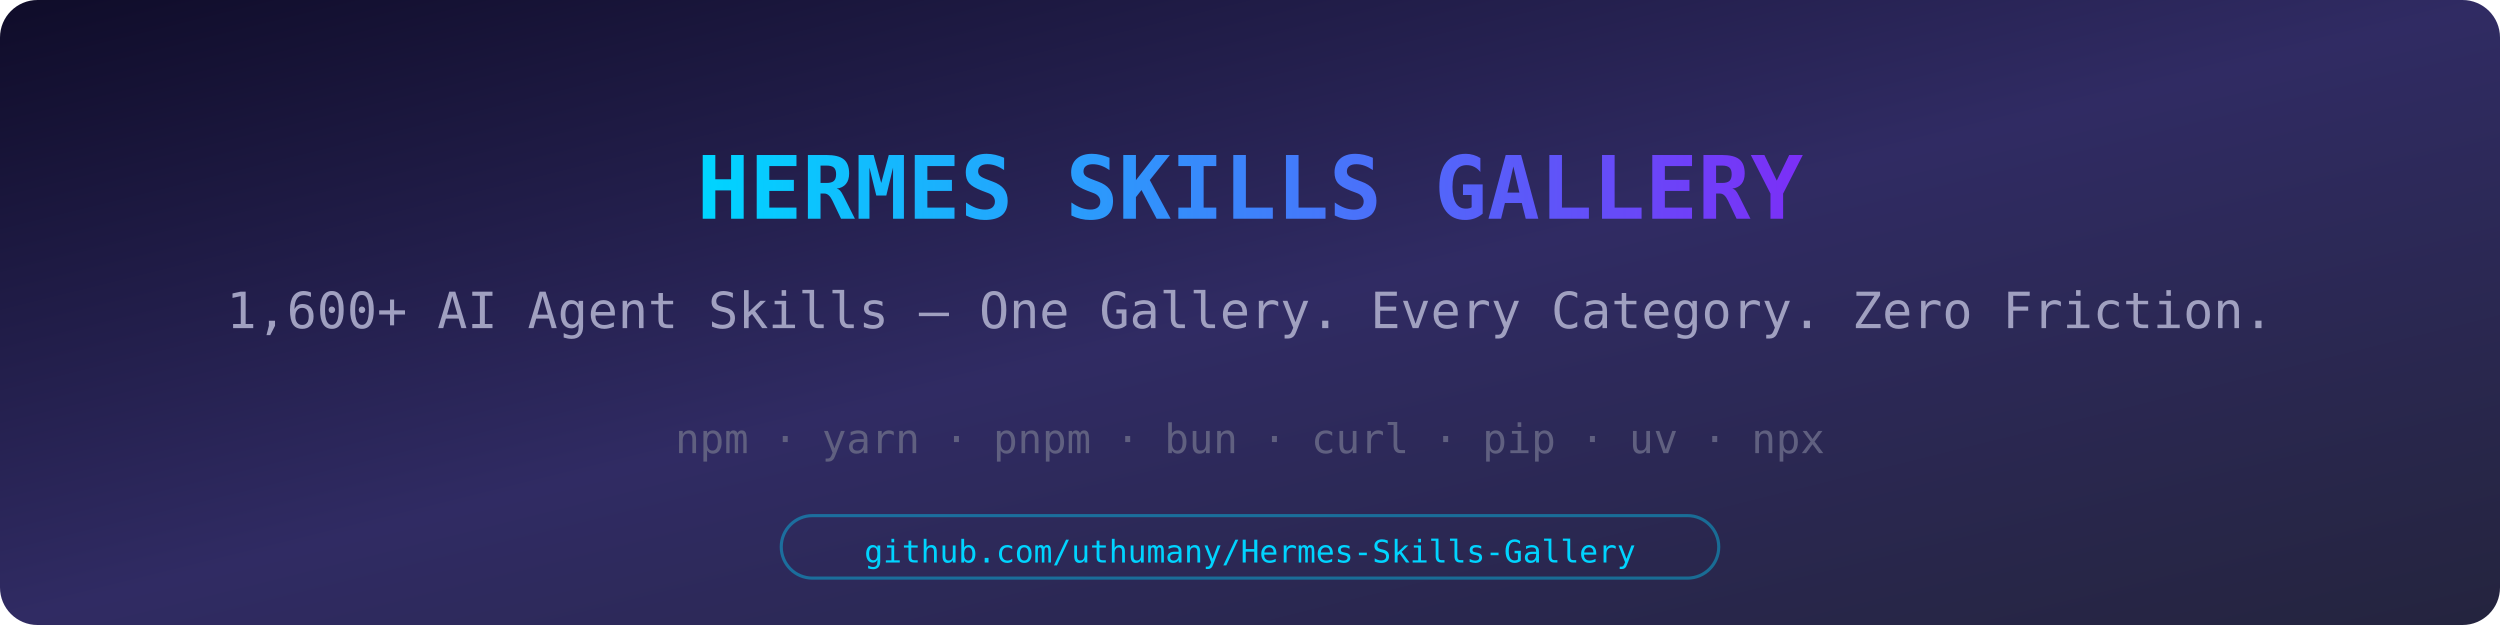
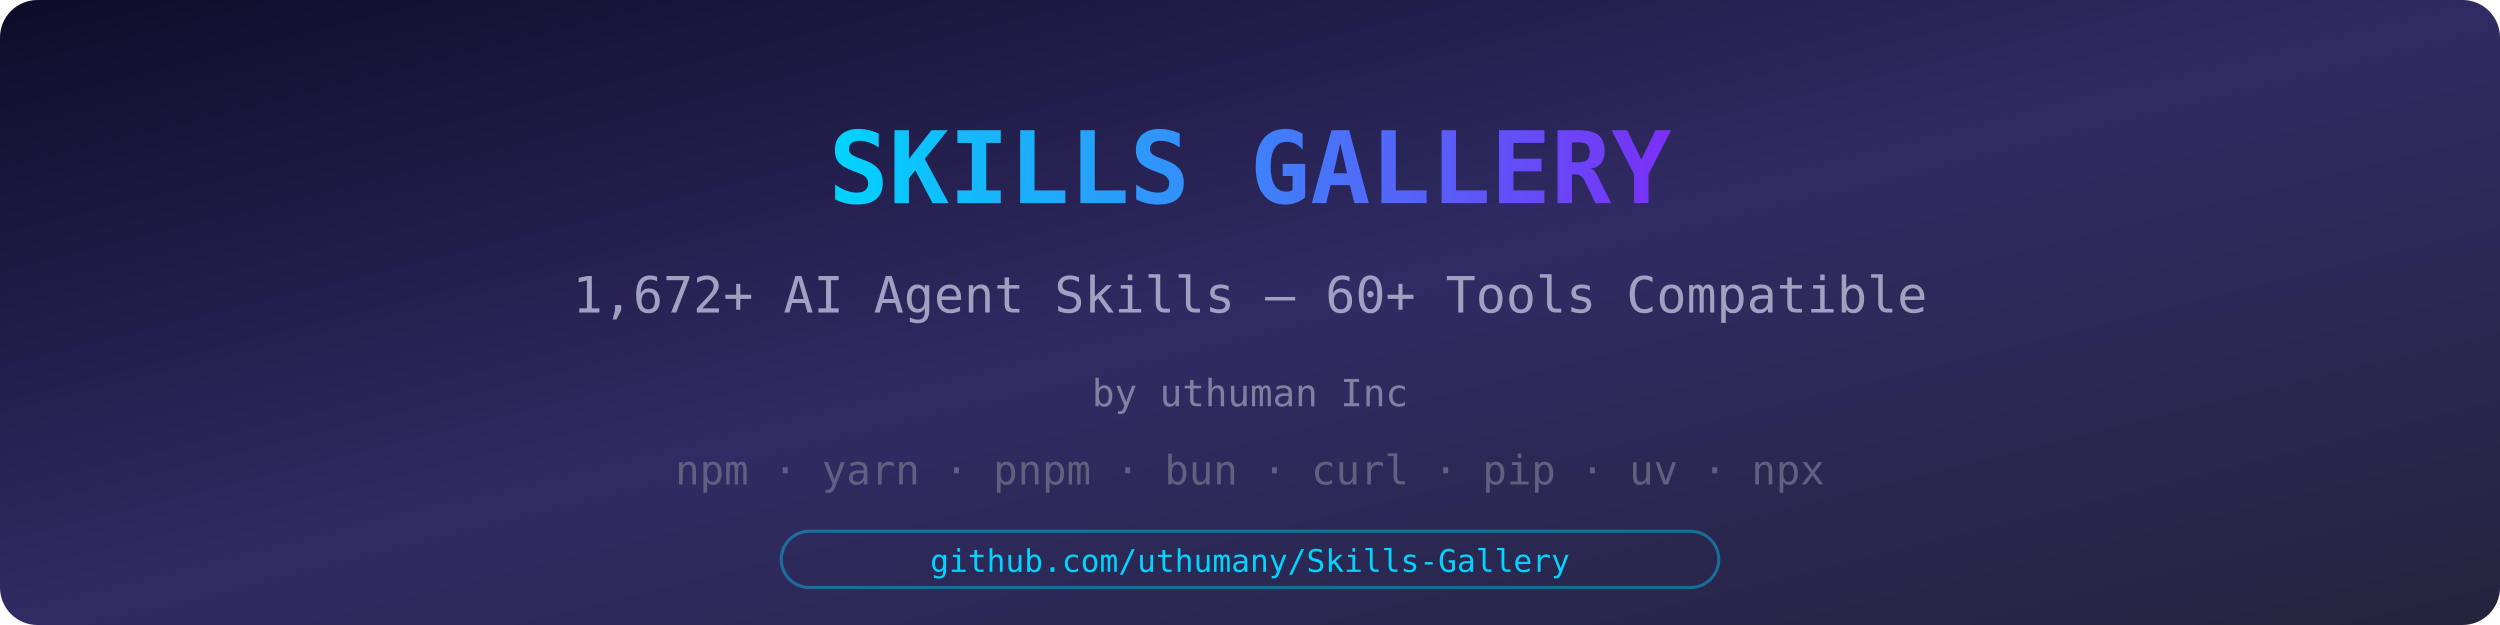
<svg xmlns="http://www.w3.org/2000/svg" viewBox="0 0 800 200" width="800" height="200">
  <defs>
    <linearGradient id="bg" x1="0%" y1="0%" x2="100%" y2="100%">
      <stop offset="0%" style="stop-color:#0f0c29" />
      <stop offset="50%" style="stop-color:#302b63" />
      <stop offset="100%" style="stop-color:#24243e" />
    </linearGradient>
    <linearGradient id="accent" x1="0%" y1="0%" x2="100%" y2="0%">
      <stop offset="0%" style="stop-color:#00d4ff" />
      <stop offset="100%" style="stop-color:#7b2ff7" />
    </linearGradient>
  </defs>
  <rect width="800" height="200" fill="url(#bg)" rx="12" />
-   <text x="400" y="70" text-anchor="middle" font-family="monospace" font-size="28" font-weight="bold" fill="url(#accent)">HERMES SKILLS GALLERY</text>
-   <text x="400" y="105" text-anchor="middle" font-family="monospace" font-size="16" fill="#a0a0c0">1,600+ AI Agent Skills — One Gallery. Every Category. Zero Friction.</text>
-   <text x="400" y="145" text-anchor="middle" font-family="monospace" font-size="13" fill="#606080">npm · yarn · pnpm · bun · curl · pip · uv · npx</text>
-   <rect x="250" y="165" width="300" height="20" rx="10" fill="none" stroke="#00d4ff" stroke-width="1" opacity="0.4" />
-   <text x="400" y="180" text-anchor="middle" font-family="monospace" font-size="10" fill="#00d4ff">github.com/uthumany/Hermes-Skills-Gallery</text>
+   <text x="400" y="65" text-anchor="middle" font-family="monospace" font-size="32" font-weight="bold" fill="url(#accent)">SKILLS GALLERY</text>
+   <text x="400" y="100" text-anchor="middle" font-family="monospace" font-size="16" fill="#a0a0c0">1,672+ AI Agent Skills — 60+ Tools Compatible</text>
+   <text x="400" y="130" text-anchor="middle" font-family="monospace" font-size="12" fill="#8080a0">by uthuman Inc</text>
+   <text x="400" y="155" text-anchor="middle" font-family="monospace" font-size="13" fill="#606080">npm · yarn · pnpm · bun · curl · pip · uv · npx</text>
+   <rect x="250" y="170" width="300" height="18" rx="9" fill="none" stroke="#00d4ff" stroke-width="1" opacity="0.4" />
+   <text x="400" y="183" text-anchor="middle" font-family="monospace" font-size="10" fill="#00d4ff">github.com/uthumany/Skills-Gallery</text>
</svg>
